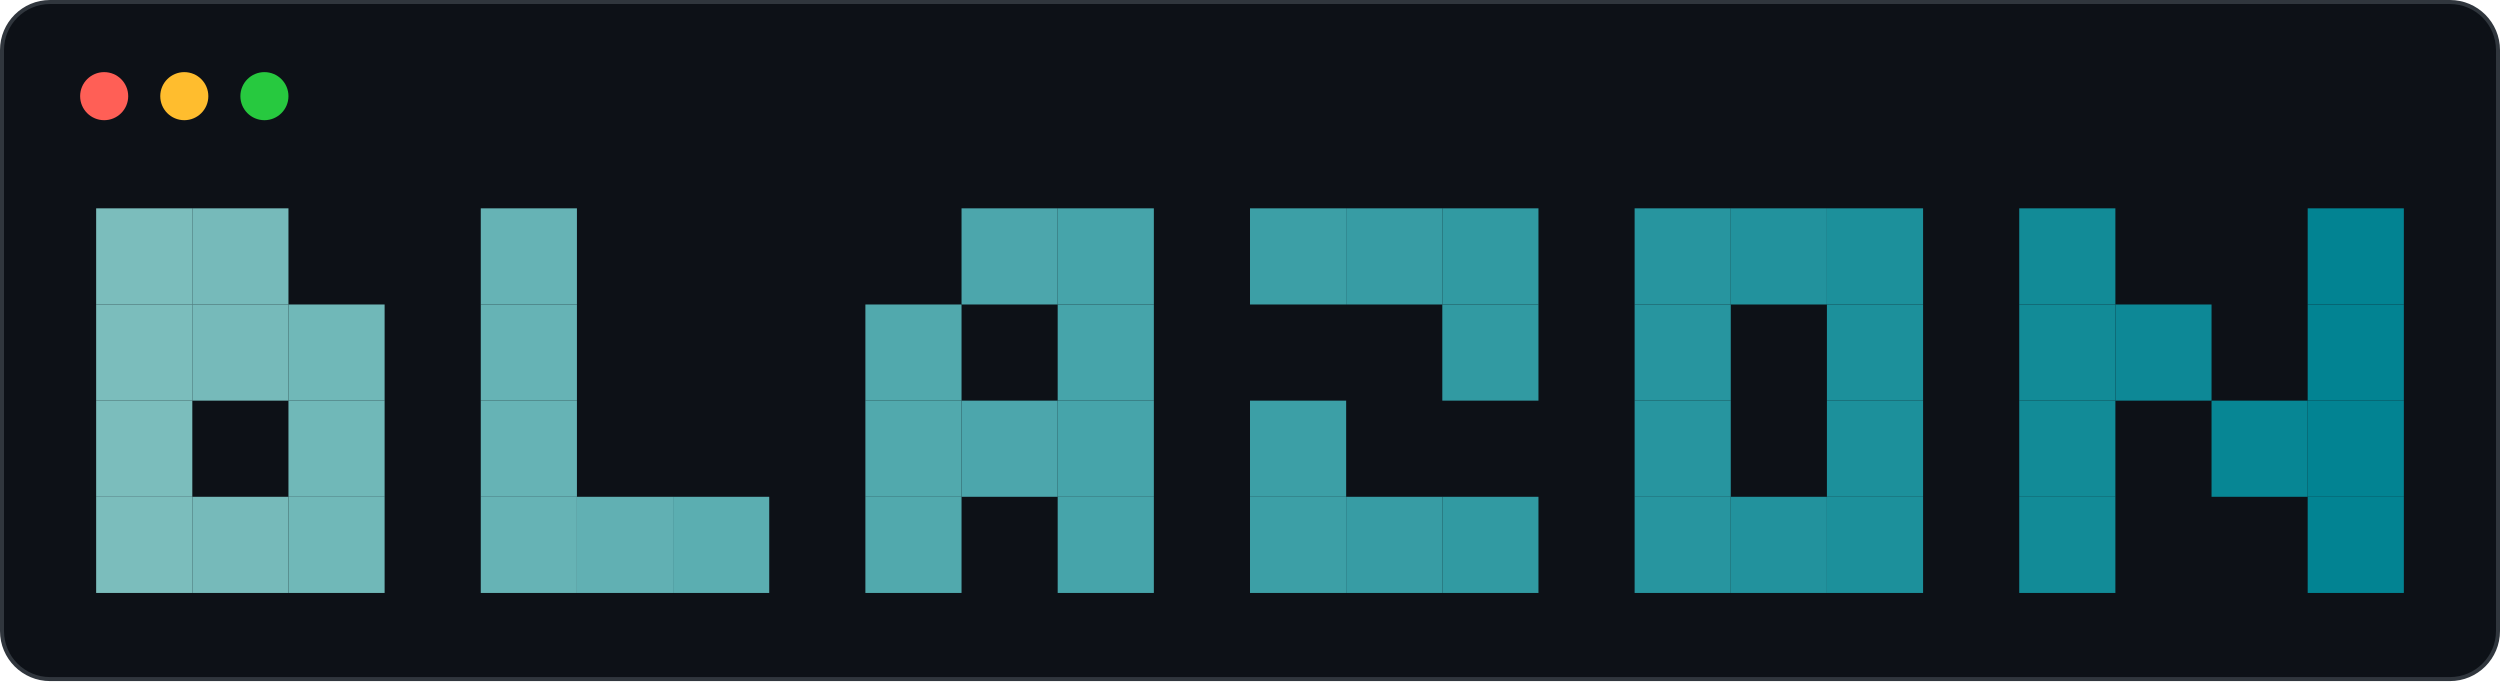
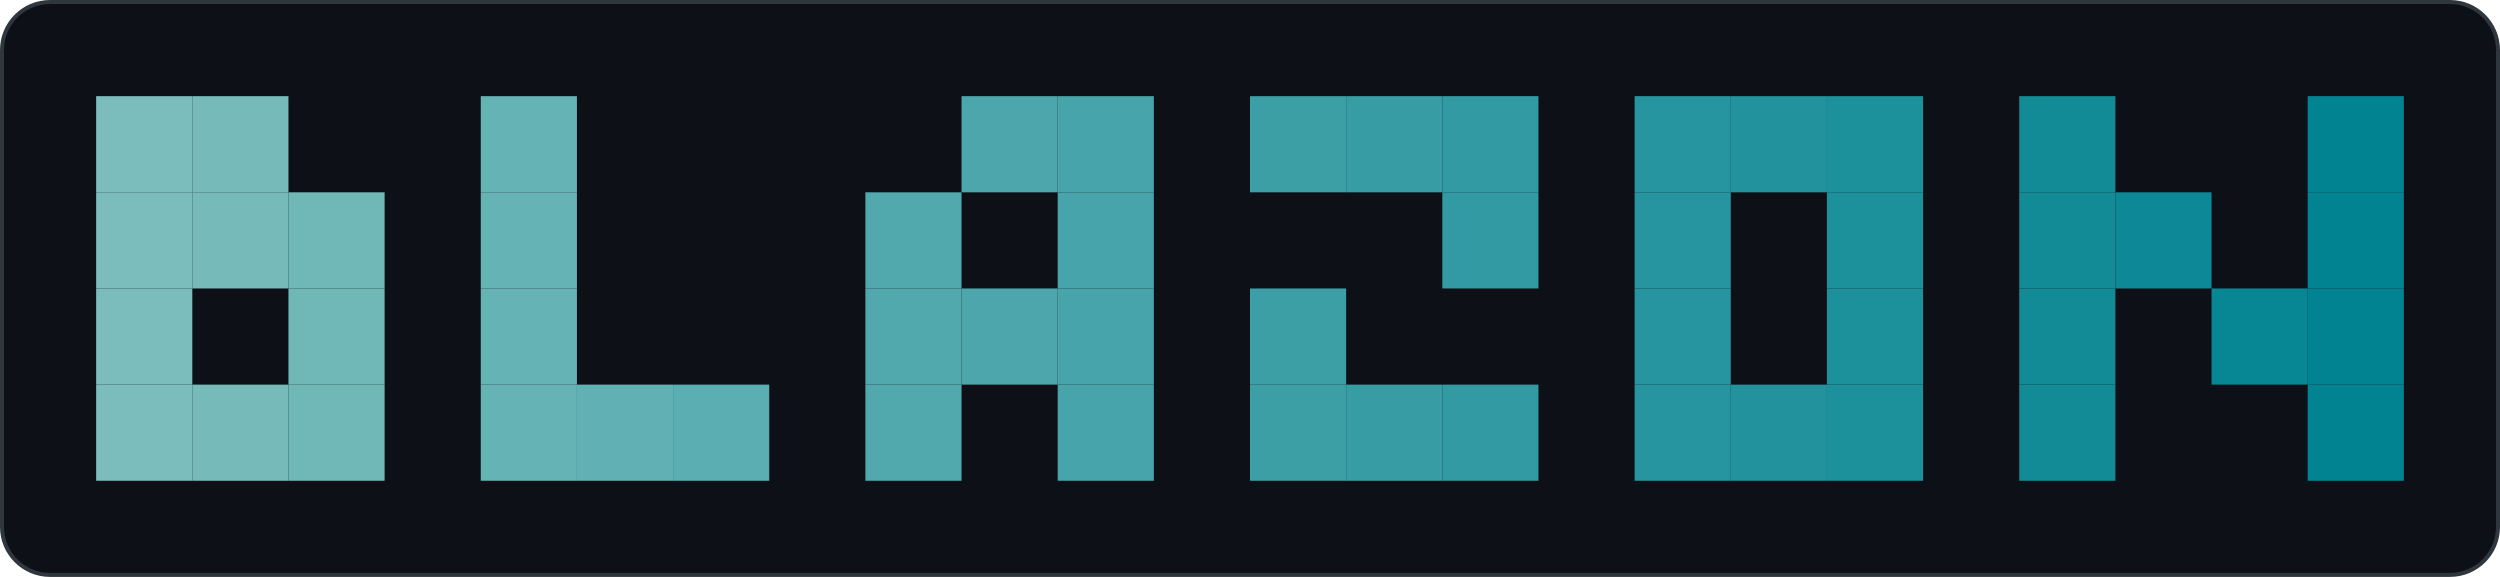
- <svg xmlns="http://www.w3.org/2000/svg" width="624" height="170" viewBox="0 0 624 170" font-family="ui-monospace,SFMono-Regular,Menlo,Consolas,monospace">
-   <rect x="0.5" y="0.5" width="623" height="169" rx="12" fill="#0d1117" stroke="#30363d" />
-   <circle cx="26" cy="24" r="6" fill="#ff5f56" />
-   <circle cx="46" cy="24" r="6" fill="#ffbd2e" />
-   <circle cx="66" cy="24" r="6" fill="#27c93f" />
-   <rect x="24" y="52" width="24" height="24" fill="#7bbdbc" />
-   <rect x="24" y="76" width="24" height="24" fill="#7bbdbc" />
-   <rect x="48" y="52" width="24" height="24" fill="#76baba" />
-   <rect x="48" y="76" width="24" height="24" fill="#76baba" />
-   <rect x="72" y="76" width="24" height="24" fill="#70b8b8" />
-   <rect x="120" y="52" width="24" height="24" fill="#66b3b5" />
-   <rect x="120" y="76" width="24" height="24" fill="#66b3b5" />
-   <rect x="216" y="76" width="24" height="24" fill="#51a9ad" />
-   <rect x="240" y="52" width="24" height="24" fill="#4ca6ac" />
-   <rect x="264" y="52" width="24" height="24" fill="#46a4aa" />
-   <rect x="264" y="76" width="24" height="24" fill="#46a4aa" />
-   <rect x="312" y="52" width="24" height="24" fill="#3c9fa6" />
-   <rect x="336" y="52" width="24" height="24" fill="#379ca4" />
-   <rect x="360" y="52" width="24" height="24" fill="#319aa2" />
-   <rect x="360" y="76" width="24" height="24" fill="#319aa2" />
-   <rect x="408" y="52" width="24" height="24" fill="#27959f" />
-   <rect x="408" y="76" width="24" height="24" fill="#27959f" />
-   <rect x="432" y="52" width="24" height="24" fill="#22929d" />
-   <rect x="456" y="52" width="24" height="24" fill="#1c909b" />
-   <rect x="456" y="76" width="24" height="24" fill="#1c909b" />
-   <rect x="504" y="52" width="24" height="24" fill="#128b97" />
-   <rect x="504" y="76" width="24" height="24" fill="#128b97" />
-   <rect x="528" y="76" width="24" height="24" fill="#0d8896" />
-   <rect x="576" y="52" width="24" height="24" fill="#028392" />
-   <rect x="576" y="76" width="24" height="24" fill="#028392" />
-   <rect x="24" y="100" width="24" height="24" fill="#7bbdbc" />
-   <rect x="24" y="124" width="24" height="24" fill="#7bbdbc" />
-   <rect x="48" y="124" width="24" height="24" fill="#76baba" />
-   <rect x="72" y="100" width="24" height="24" fill="#70b8b8" />
-   <rect x="72" y="124" width="24" height="24" fill="#70b8b8" />
-   <rect x="120" y="100" width="24" height="24" fill="#66b3b5" />
-   <rect x="120" y="124" width="24" height="24" fill="#66b3b5" />
-   <rect x="144" y="124" width="24" height="24" fill="#61b0b3" />
-   <rect x="168" y="124" width="24" height="24" fill="#5baeb1" />
-   <rect x="216" y="100" width="24" height="24" fill="#51a9ad" />
-   <rect x="216" y="124" width="24" height="24" fill="#51a9ad" />
-   <rect x="240" y="100" width="24" height="24" fill="#4ca6ac" />
-   <rect x="264" y="100" width="24" height="24" fill="#46a4aa" />
-   <rect x="264" y="124" width="24" height="24" fill="#46a4aa" />
-   <rect x="312" y="100" width="24" height="24" fill="#3c9fa6" />
-   <rect x="312" y="124" width="24" height="24" fill="#3c9fa6" />
-   <rect x="336" y="124" width="24" height="24" fill="#379ca4" />
-   <rect x="360" y="124" width="24" height="24" fill="#319aa2" />
-   <rect x="408" y="100" width="24" height="24" fill="#27959f" />
-   <rect x="408" y="124" width="24" height="24" fill="#27959f" />
-   <rect x="432" y="124" width="24" height="24" fill="#22929d" />
-   <rect x="456" y="100" width="24" height="24" fill="#1c909b" />
-   <rect x="456" y="124" width="24" height="24" fill="#1c909b" />
-   <rect x="504" y="100" width="24" height="24" fill="#128b97" />
-   <rect x="504" y="124" width="24" height="24" fill="#128b97" />
-   <rect x="552" y="100" width="24" height="24" fill="#078694" />
-   <rect x="576" y="100" width="24" height="24" fill="#028392" />
-   <rect x="576" y="124" width="24" height="24" fill="#028392" />
+ <svg xmlns="http://www.w3.org/2000/svg" width="624" height="144" viewBox="0 0 624 144" font-family="ui-monospace,SFMono-Regular,Menlo,Consolas,monospace">
+   <rect x="0.5" y="0.5" width="623" height="143" rx="12" fill="#0d1117" stroke="#30363d" />
+   <rect x="24" y="24" width="24" height="24" fill="#7bbdbc" />
+   <rect x="24" y="48" width="24" height="24" fill="#7bbdbc" />
+   <rect x="48" y="24" width="24" height="24" fill="#76baba" />
+   <rect x="48" y="48" width="24" height="24" fill="#76baba" />
+   <rect x="72" y="48" width="24" height="24" fill="#70b8b8" />
+   <rect x="120" y="24" width="24" height="24" fill="#66b3b5" />
+   <rect x="120" y="48" width="24" height="24" fill="#66b3b5" />
+   <rect x="216" y="48" width="24" height="24" fill="#51a9ad" />
+   <rect x="240" y="24" width="24" height="24" fill="#4ca6ac" />
+   <rect x="264" y="24" width="24" height="24" fill="#46a4aa" />
+   <rect x="264" y="48" width="24" height="24" fill="#46a4aa" />
+   <rect x="312" y="24" width="24" height="24" fill="#3c9fa6" />
+   <rect x="336" y="24" width="24" height="24" fill="#379ca4" />
+   <rect x="360" y="24" width="24" height="24" fill="#319aa2" />
+   <rect x="360" y="48" width="24" height="24" fill="#319aa2" />
+   <rect x="408" y="24" width="24" height="24" fill="#27959f" />
+   <rect x="408" y="48" width="24" height="24" fill="#27959f" />
+   <rect x="432" y="24" width="24" height="24" fill="#22929d" />
+   <rect x="456" y="24" width="24" height="24" fill="#1c909b" />
+   <rect x="456" y="48" width="24" height="24" fill="#1c909b" />
+   <rect x="504" y="24" width="24" height="24" fill="#128b97" />
+   <rect x="504" y="48" width="24" height="24" fill="#128b97" />
+   <rect x="528" y="48" width="24" height="24" fill="#0d8896" />
+   <rect x="576" y="24" width="24" height="24" fill="#028392" />
+   <rect x="576" y="48" width="24" height="24" fill="#028392" />
+   <rect x="24" y="72" width="24" height="24" fill="#7bbdbc" />
+   <rect x="24" y="96" width="24" height="24" fill="#7bbdbc" />
+   <rect x="48" y="96" width="24" height="24" fill="#76baba" />
+   <rect x="72" y="72" width="24" height="24" fill="#70b8b8" />
+   <rect x="72" y="96" width="24" height="24" fill="#70b8b8" />
+   <rect x="120" y="72" width="24" height="24" fill="#66b3b5" />
+   <rect x="120" y="96" width="24" height="24" fill="#66b3b5" />
+   <rect x="144" y="96" width="24" height="24" fill="#61b0b3" />
+   <rect x="168" y="96" width="24" height="24" fill="#5baeb1" />
+   <rect x="216" y="72" width="24" height="24" fill="#51a9ad" />
+   <rect x="216" y="96" width="24" height="24" fill="#51a9ad" />
+   <rect x="240" y="72" width="24" height="24" fill="#4ca6ac" />
+   <rect x="264" y="72" width="24" height="24" fill="#46a4aa" />
+   <rect x="264" y="96" width="24" height="24" fill="#46a4aa" />
+   <rect x="312" y="72" width="24" height="24" fill="#3c9fa6" />
+   <rect x="312" y="96" width="24" height="24" fill="#3c9fa6" />
+   <rect x="336" y="96" width="24" height="24" fill="#379ca4" />
+   <rect x="360" y="96" width="24" height="24" fill="#319aa2" />
+   <rect x="408" y="72" width="24" height="24" fill="#27959f" />
+   <rect x="408" y="96" width="24" height="24" fill="#27959f" />
+   <rect x="432" y="96" width="24" height="24" fill="#22929d" />
+   <rect x="456" y="72" width="24" height="24" fill="#1c909b" />
+   <rect x="456" y="96" width="24" height="24" fill="#1c909b" />
+   <rect x="504" y="72" width="24" height="24" fill="#128b97" />
+   <rect x="504" y="96" width="24" height="24" fill="#128b97" />
+   <rect x="552" y="72" width="24" height="24" fill="#078694" />
+   <rect x="576" y="72" width="24" height="24" fill="#028392" />
+   <rect x="576" y="96" width="24" height="24" fill="#028392" />
</svg>
